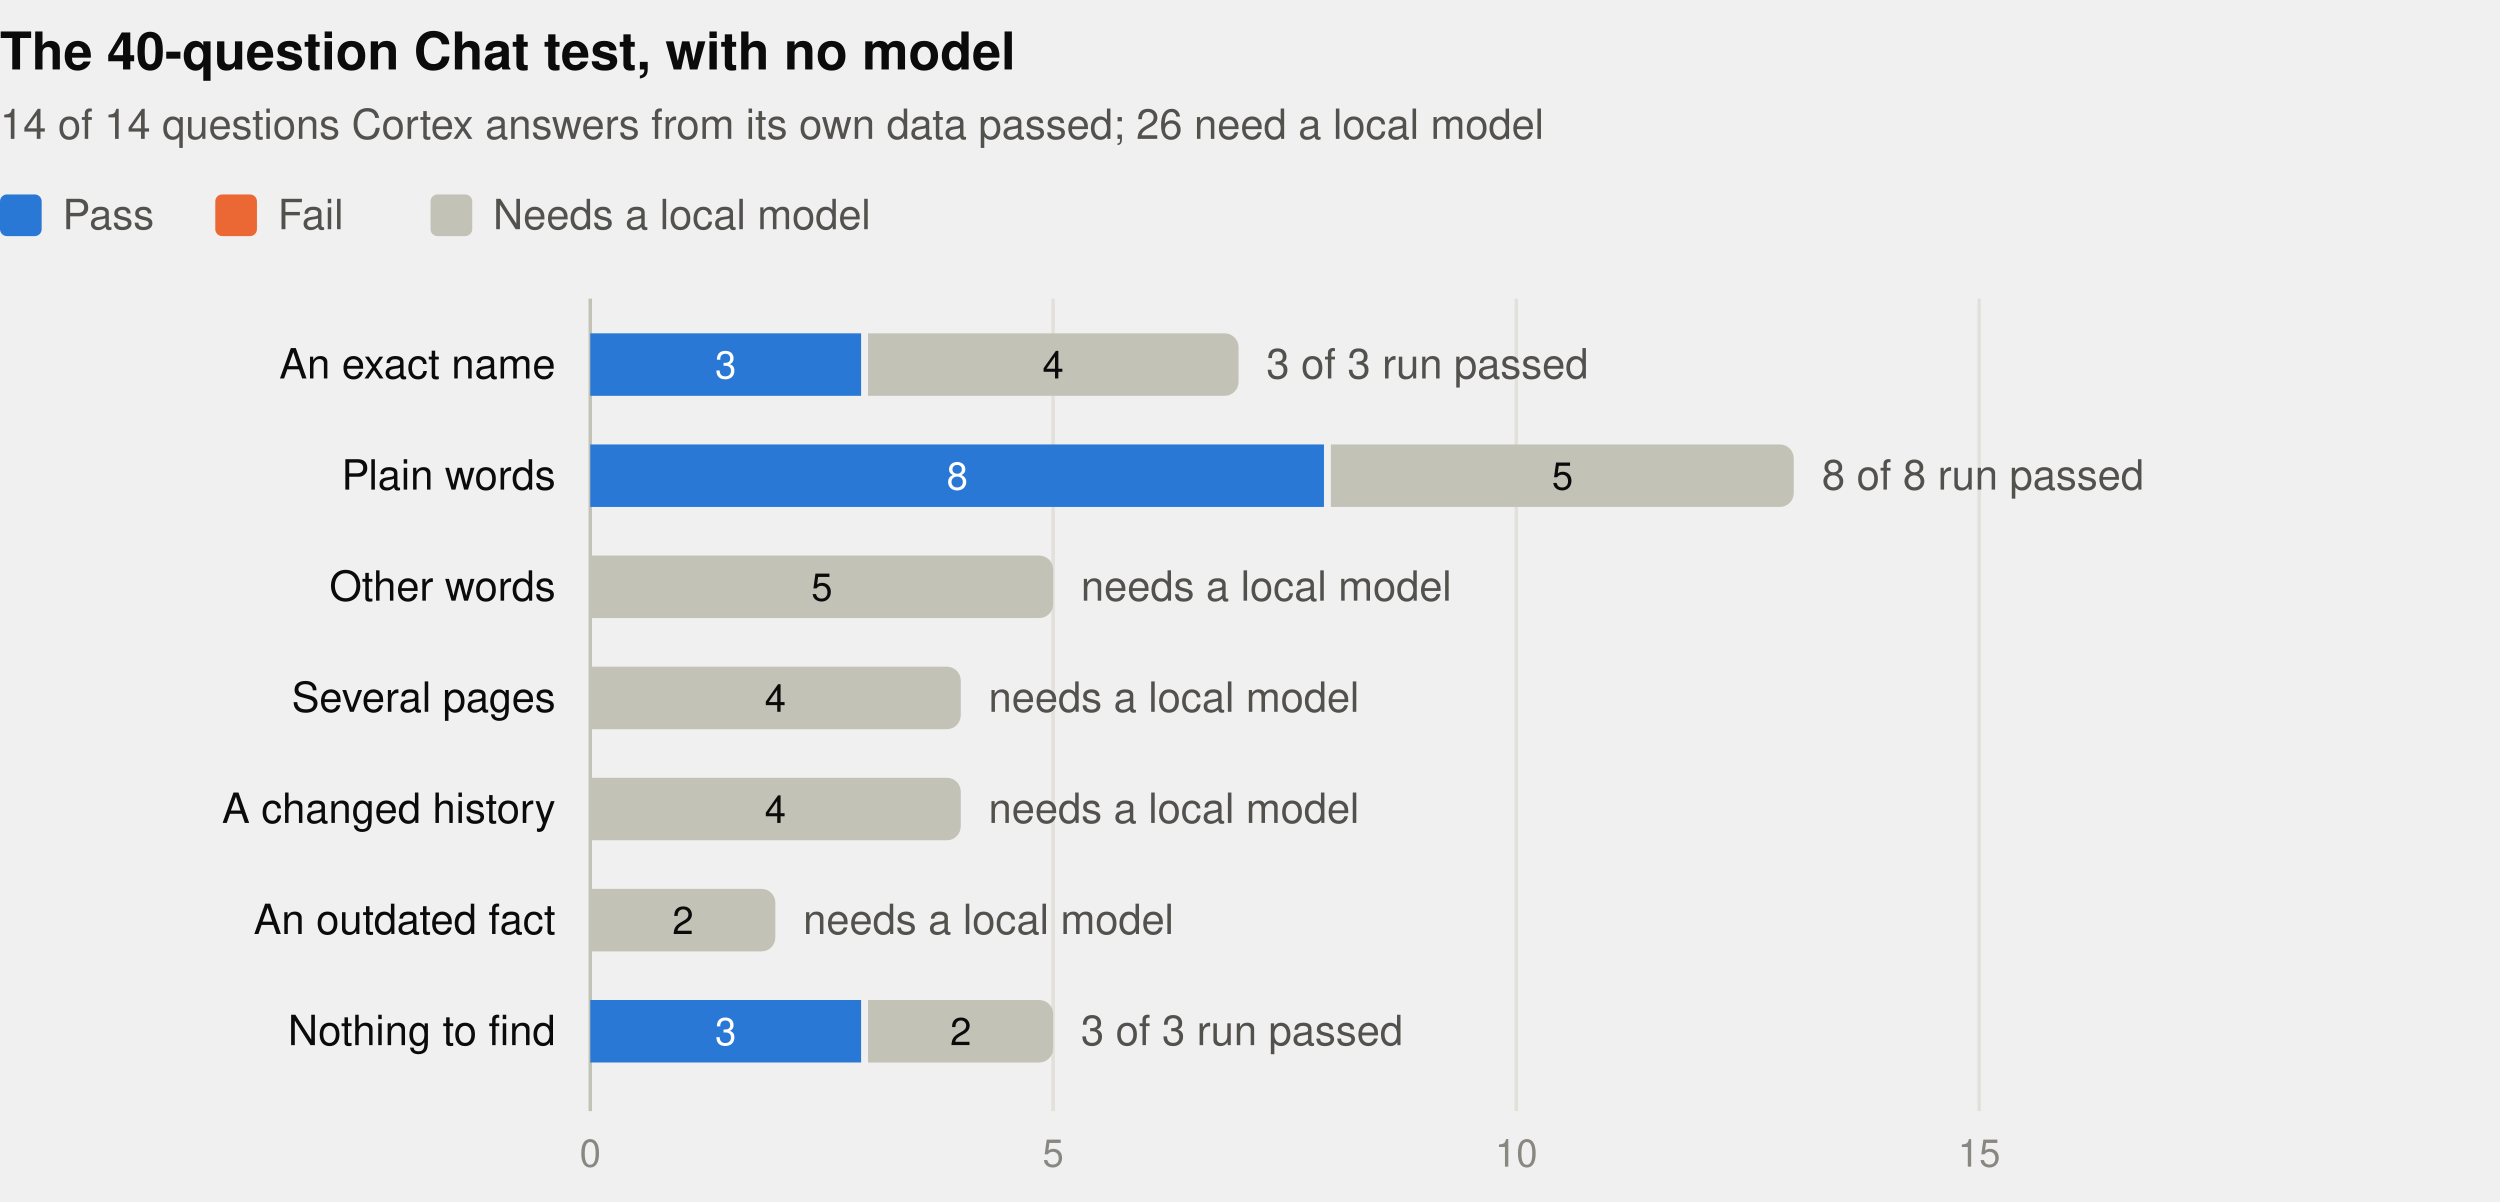
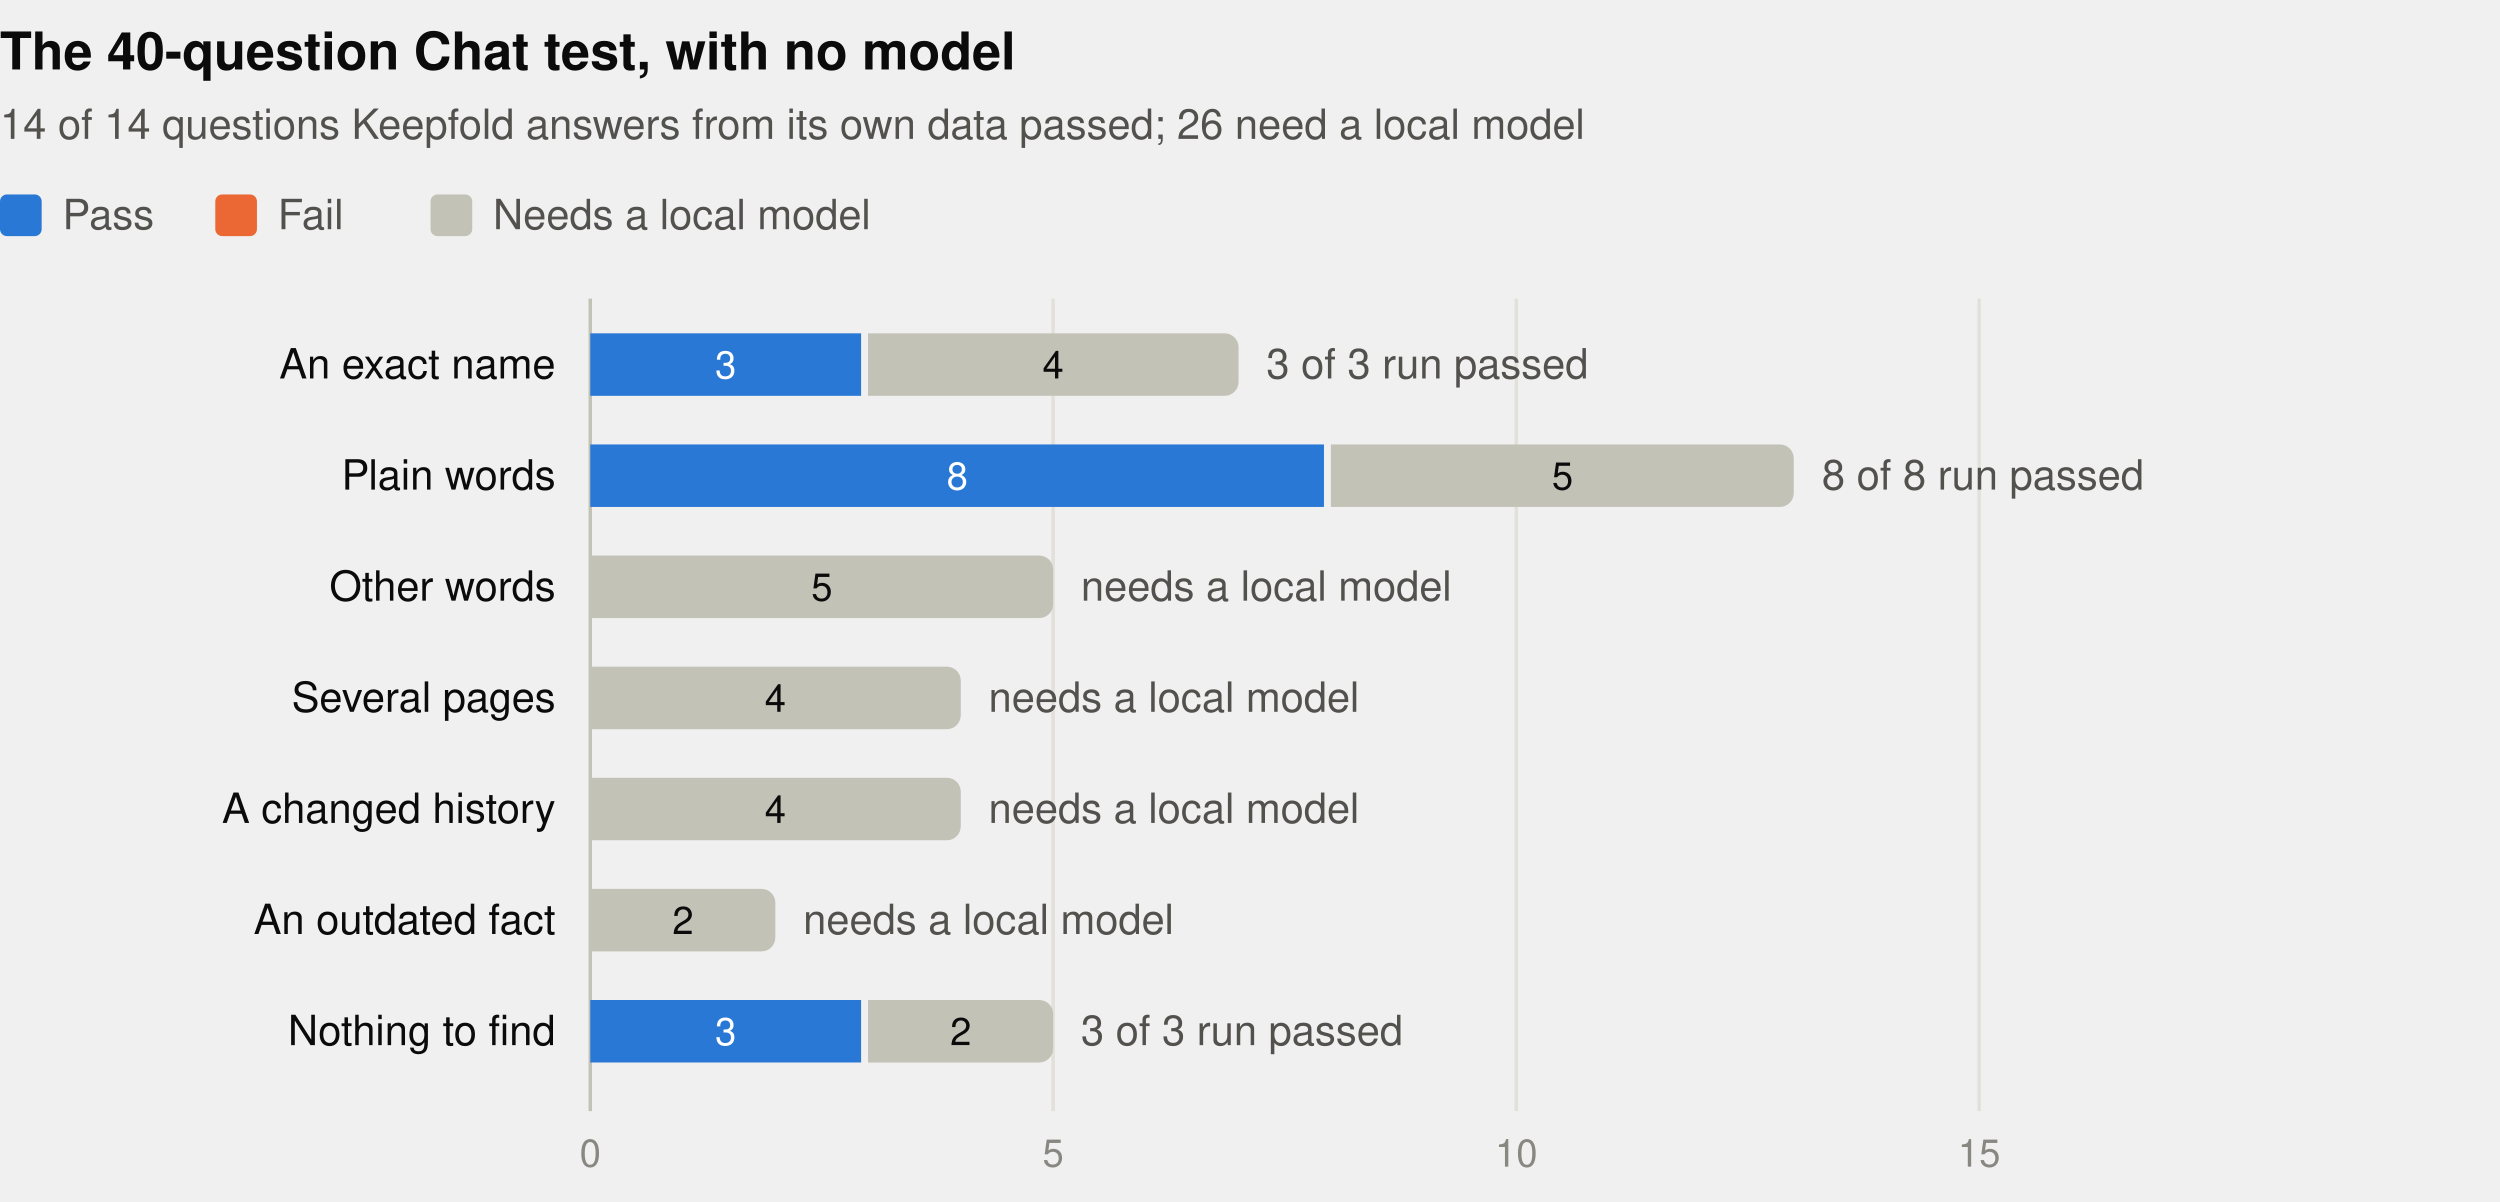
<svg xmlns="http://www.w3.org/2000/svg" width="720" height="346" viewBox="0 0 720 346" role="img" aria-labelledby="t d" font-family="system-ui, -apple-system, &quot;Segoe UI&quot;, Helvetica, Arial, sans-serif">
  <text x="0.0" y="20.0" font-size="15" fill="#0b0b0b" text-anchor="start" font-weight="600">The 40-question Chat test, with no model</text>
-   <text x="0.0" y="40.0" font-size="12" fill="#52514e" text-anchor="start" font-weight="400">14 of 14 questions Cortex answers from its own data passed; 26 need a local model</text>
+   <text x="0.0" y="40.0" font-size="12" fill="#52514e" text-anchor="start" font-weight="400">14 of 14 questions Keepfold answers from its own data passed; 26 need a local model</text>
  <rect x="0" y="56" width="12" height="12" rx="2" fill="#2a78d6" />
  <text x="18.0" y="66.0" font-size="12" fill="#52514e" text-anchor="start" font-weight="400">Pass</text>
  <rect x="62" y="56" width="12" height="12" rx="2" fill="#eb6834" />
  <text x="80.0" y="66.0" font-size="12" fill="#52514e" text-anchor="start" font-weight="400">Fail</text>
  <rect x="124" y="56" width="12" height="12" rx="2" fill="#c3c2b7" />
  <text x="142.0" y="66.0" font-size="12" fill="#52514e" text-anchor="start" font-weight="400">Needs a local model</text>
  <line x1="170.0" x2="170.0" y1="86" y2="320" stroke="#c3c2b7" stroke-width="1" />
  <text x="170.0" y="336.0" font-size="11" fill="#898781" text-anchor="middle" font-weight="400">0</text>
  <line x1="303.3" x2="303.3" y1="86" y2="320" stroke="#e1e0d9" stroke-width="1" />
  <text x="303.3" y="336.0" font-size="11" fill="#898781" text-anchor="middle" font-weight="400">5</text>
  <line x1="436.7" x2="436.7" y1="86" y2="320" stroke="#e1e0d9" stroke-width="1" />
  <text x="436.7" y="336.0" font-size="11" fill="#898781" text-anchor="middle" font-weight="400">10</text>
  <line x1="570.0" x2="570.0" y1="86" y2="320" stroke="#e1e0d9" stroke-width="1" />
  <text x="570.0" y="336.0" font-size="11" fill="#898781" text-anchor="middle" font-weight="400">15</text>
  <text x="160.0" y="109.0" font-size="12" fill="#0b0b0b" text-anchor="end" font-weight="400">An exact name</text>
  <path d="M170.0,96.0h78.0a0.0,0.0 0 0 1 0.0,0.0v18.0a0.0,0.0 0 0 1 -0.0,0.0h-78.0z" fill="#2a78d6" />
  <text x="209.0" y="109.0" font-size="11" fill="#ffffff" text-anchor="middle" font-weight="400">3</text>
  <path d="M250.0,96.0h102.7a4,4 0 0 1 4,4v10.0a4,4 0 0 1 -4,4h-102.7z" fill="#c3c2b7" />
  <text x="303.3" y="109.0" font-size="11" fill="#0b0b0b" text-anchor="middle" font-weight="400">4</text>
  <text x="364.7" y="109.0" font-size="12" fill="#52514e" text-anchor="start" font-weight="400">3 of 3 run passed</text>
  <text x="160.0" y="141.0" font-size="12" fill="#0b0b0b" text-anchor="end" font-weight="400">Plain words</text>
  <path d="M170.0,128.0h211.3a0.0,0.0 0 0 1 0.0,0.0v18.0a0.0,0.0 0 0 1 -0.0,0.0h-211.3z" fill="#2a78d6" />
  <text x="275.7" y="141.0" font-size="11" fill="#ffffff" text-anchor="middle" font-weight="400">8</text>
  <path d="M383.3,128.0h129.3a4,4 0 0 1 4,4v10.0a4,4 0 0 1 -4,4h-129.3z" fill="#c3c2b7" />
  <text x="450.0" y="141.0" font-size="11" fill="#0b0b0b" text-anchor="middle" font-weight="400">5</text>
  <text x="524.7" y="141.0" font-size="12" fill="#52514e" text-anchor="start" font-weight="400">8 of 8 run passed</text>
  <text x="160.0" y="173.0" font-size="12" fill="#0b0b0b" text-anchor="end" font-weight="400">Other words</text>
  <path d="M170.0,160.0h129.3a4,4 0 0 1 4,4v10.0a4,4 0 0 1 -4,4h-129.3z" fill="#c3c2b7" />
  <text x="236.7" y="173.0" font-size="11" fill="#0b0b0b" text-anchor="middle" font-weight="400">5</text>
  <text x="311.3" y="173.0" font-size="12" fill="#52514e" text-anchor="start" font-weight="400">needs a local model</text>
  <text x="160.0" y="205.0" font-size="12" fill="#0b0b0b" text-anchor="end" font-weight="400">Several pages</text>
  <path d="M170.0,192.0h102.7a4,4 0 0 1 4,4v10.0a4,4 0 0 1 -4,4h-102.7z" fill="#c3c2b7" />
  <text x="223.3" y="205.0" font-size="11" fill="#0b0b0b" text-anchor="middle" font-weight="400">4</text>
  <text x="284.7" y="205.0" font-size="12" fill="#52514e" text-anchor="start" font-weight="400">needs a local model</text>
  <text x="160.0" y="237.0" font-size="12" fill="#0b0b0b" text-anchor="end" font-weight="400">A changed history</text>
  <path d="M170.0,224.0h102.7a4,4 0 0 1 4,4v10.0a4,4 0 0 1 -4,4h-102.7z" fill="#c3c2b7" />
  <text x="223.3" y="237.0" font-size="11" fill="#0b0b0b" text-anchor="middle" font-weight="400">4</text>
  <text x="284.7" y="237.0" font-size="12" fill="#52514e" text-anchor="start" font-weight="400">needs a local model</text>
  <text x="160.0" y="269.0" font-size="12" fill="#0b0b0b" text-anchor="end" font-weight="400">An outdated fact</text>
  <path d="M170.0,256.0h49.3a4,4 0 0 1 4,4v10.0a4,4 0 0 1 -4,4h-49.3z" fill="#c3c2b7" />
  <text x="196.7" y="269.0" font-size="11" fill="#0b0b0b" text-anchor="middle" font-weight="400">2</text>
  <text x="231.3" y="269.0" font-size="12" fill="#52514e" text-anchor="start" font-weight="400">needs a local model</text>
  <text x="160.0" y="301.0" font-size="12" fill="#0b0b0b" text-anchor="end" font-weight="400">Nothing to find</text>
  <path d="M170.0,288.0h78.0a0.0,0.0 0 0 1 0.0,0.0v18.0a0.0,0.0 0 0 1 -0.0,0.0h-78.0z" fill="#2a78d6" />
  <text x="209.0" y="301.0" font-size="11" fill="#ffffff" text-anchor="middle" font-weight="400">3</text>
  <path d="M250.0,288.0h49.3a4,4 0 0 1 4,4v10.0a4,4 0 0 1 -4,4h-49.3z" fill="#c3c2b7" />
  <text x="276.7" y="301.0" font-size="11" fill="#0b0b0b" text-anchor="middle" font-weight="400">2</text>
  <text x="311.3" y="301.0" font-size="12" fill="#52514e" text-anchor="start" font-weight="400">3 of 3 run passed</text>
</svg>
